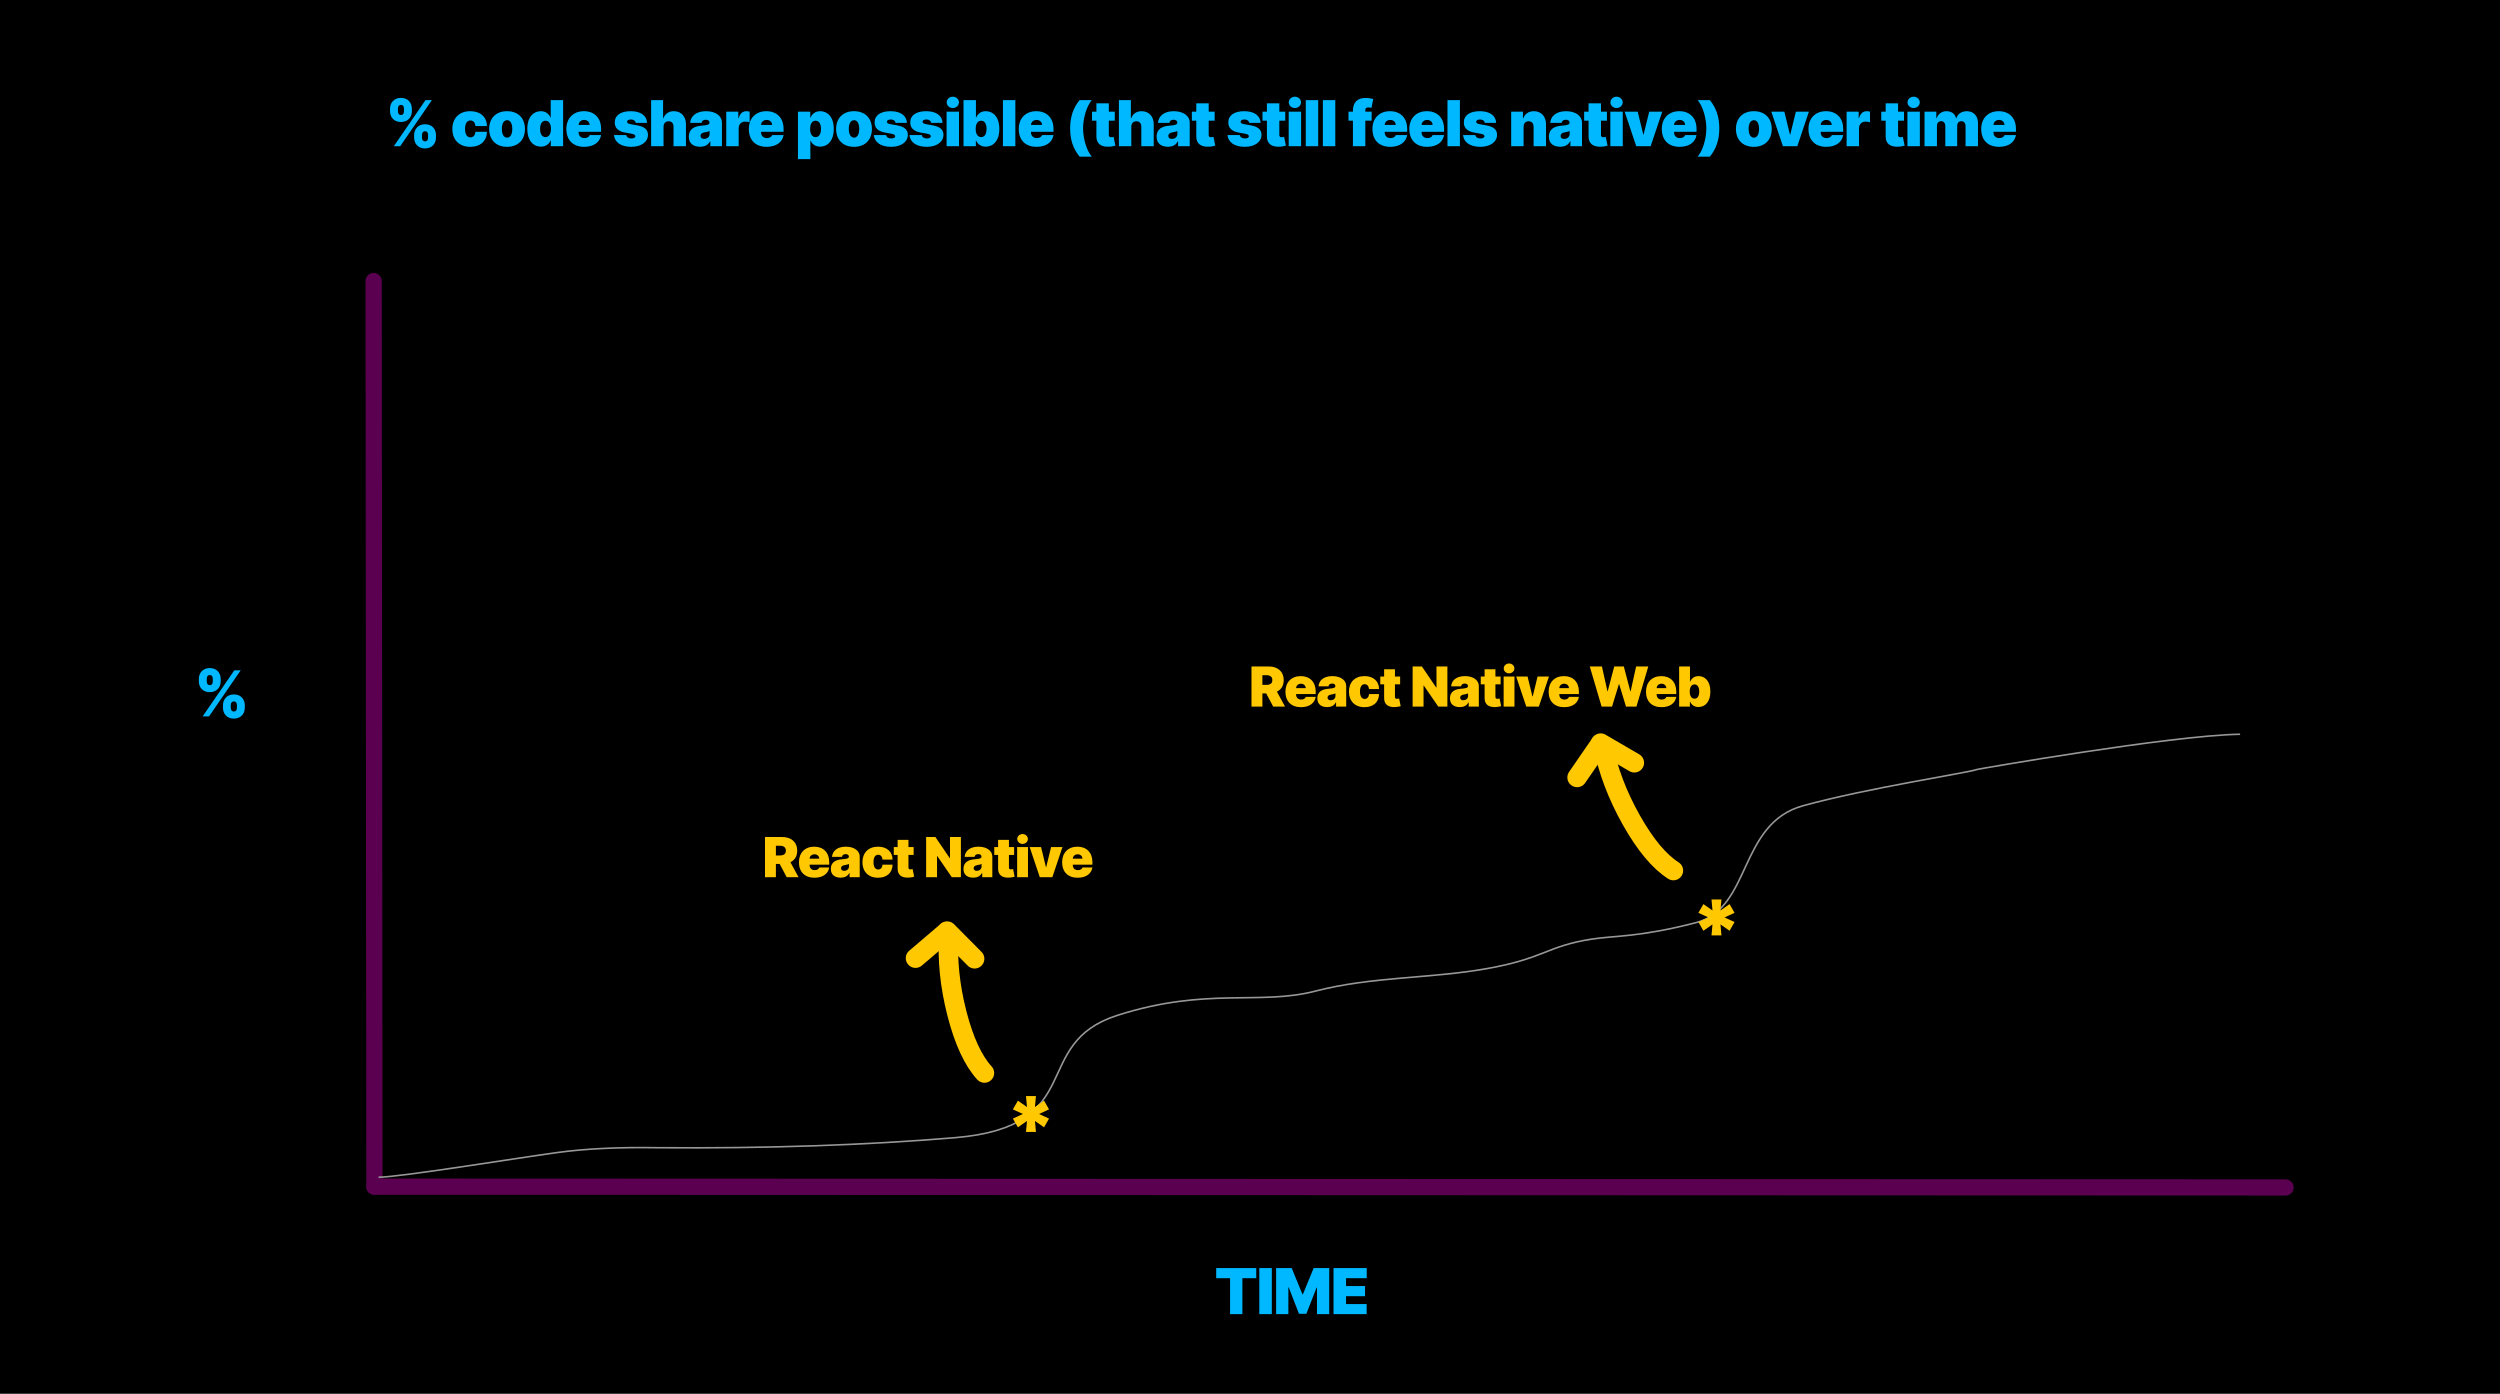
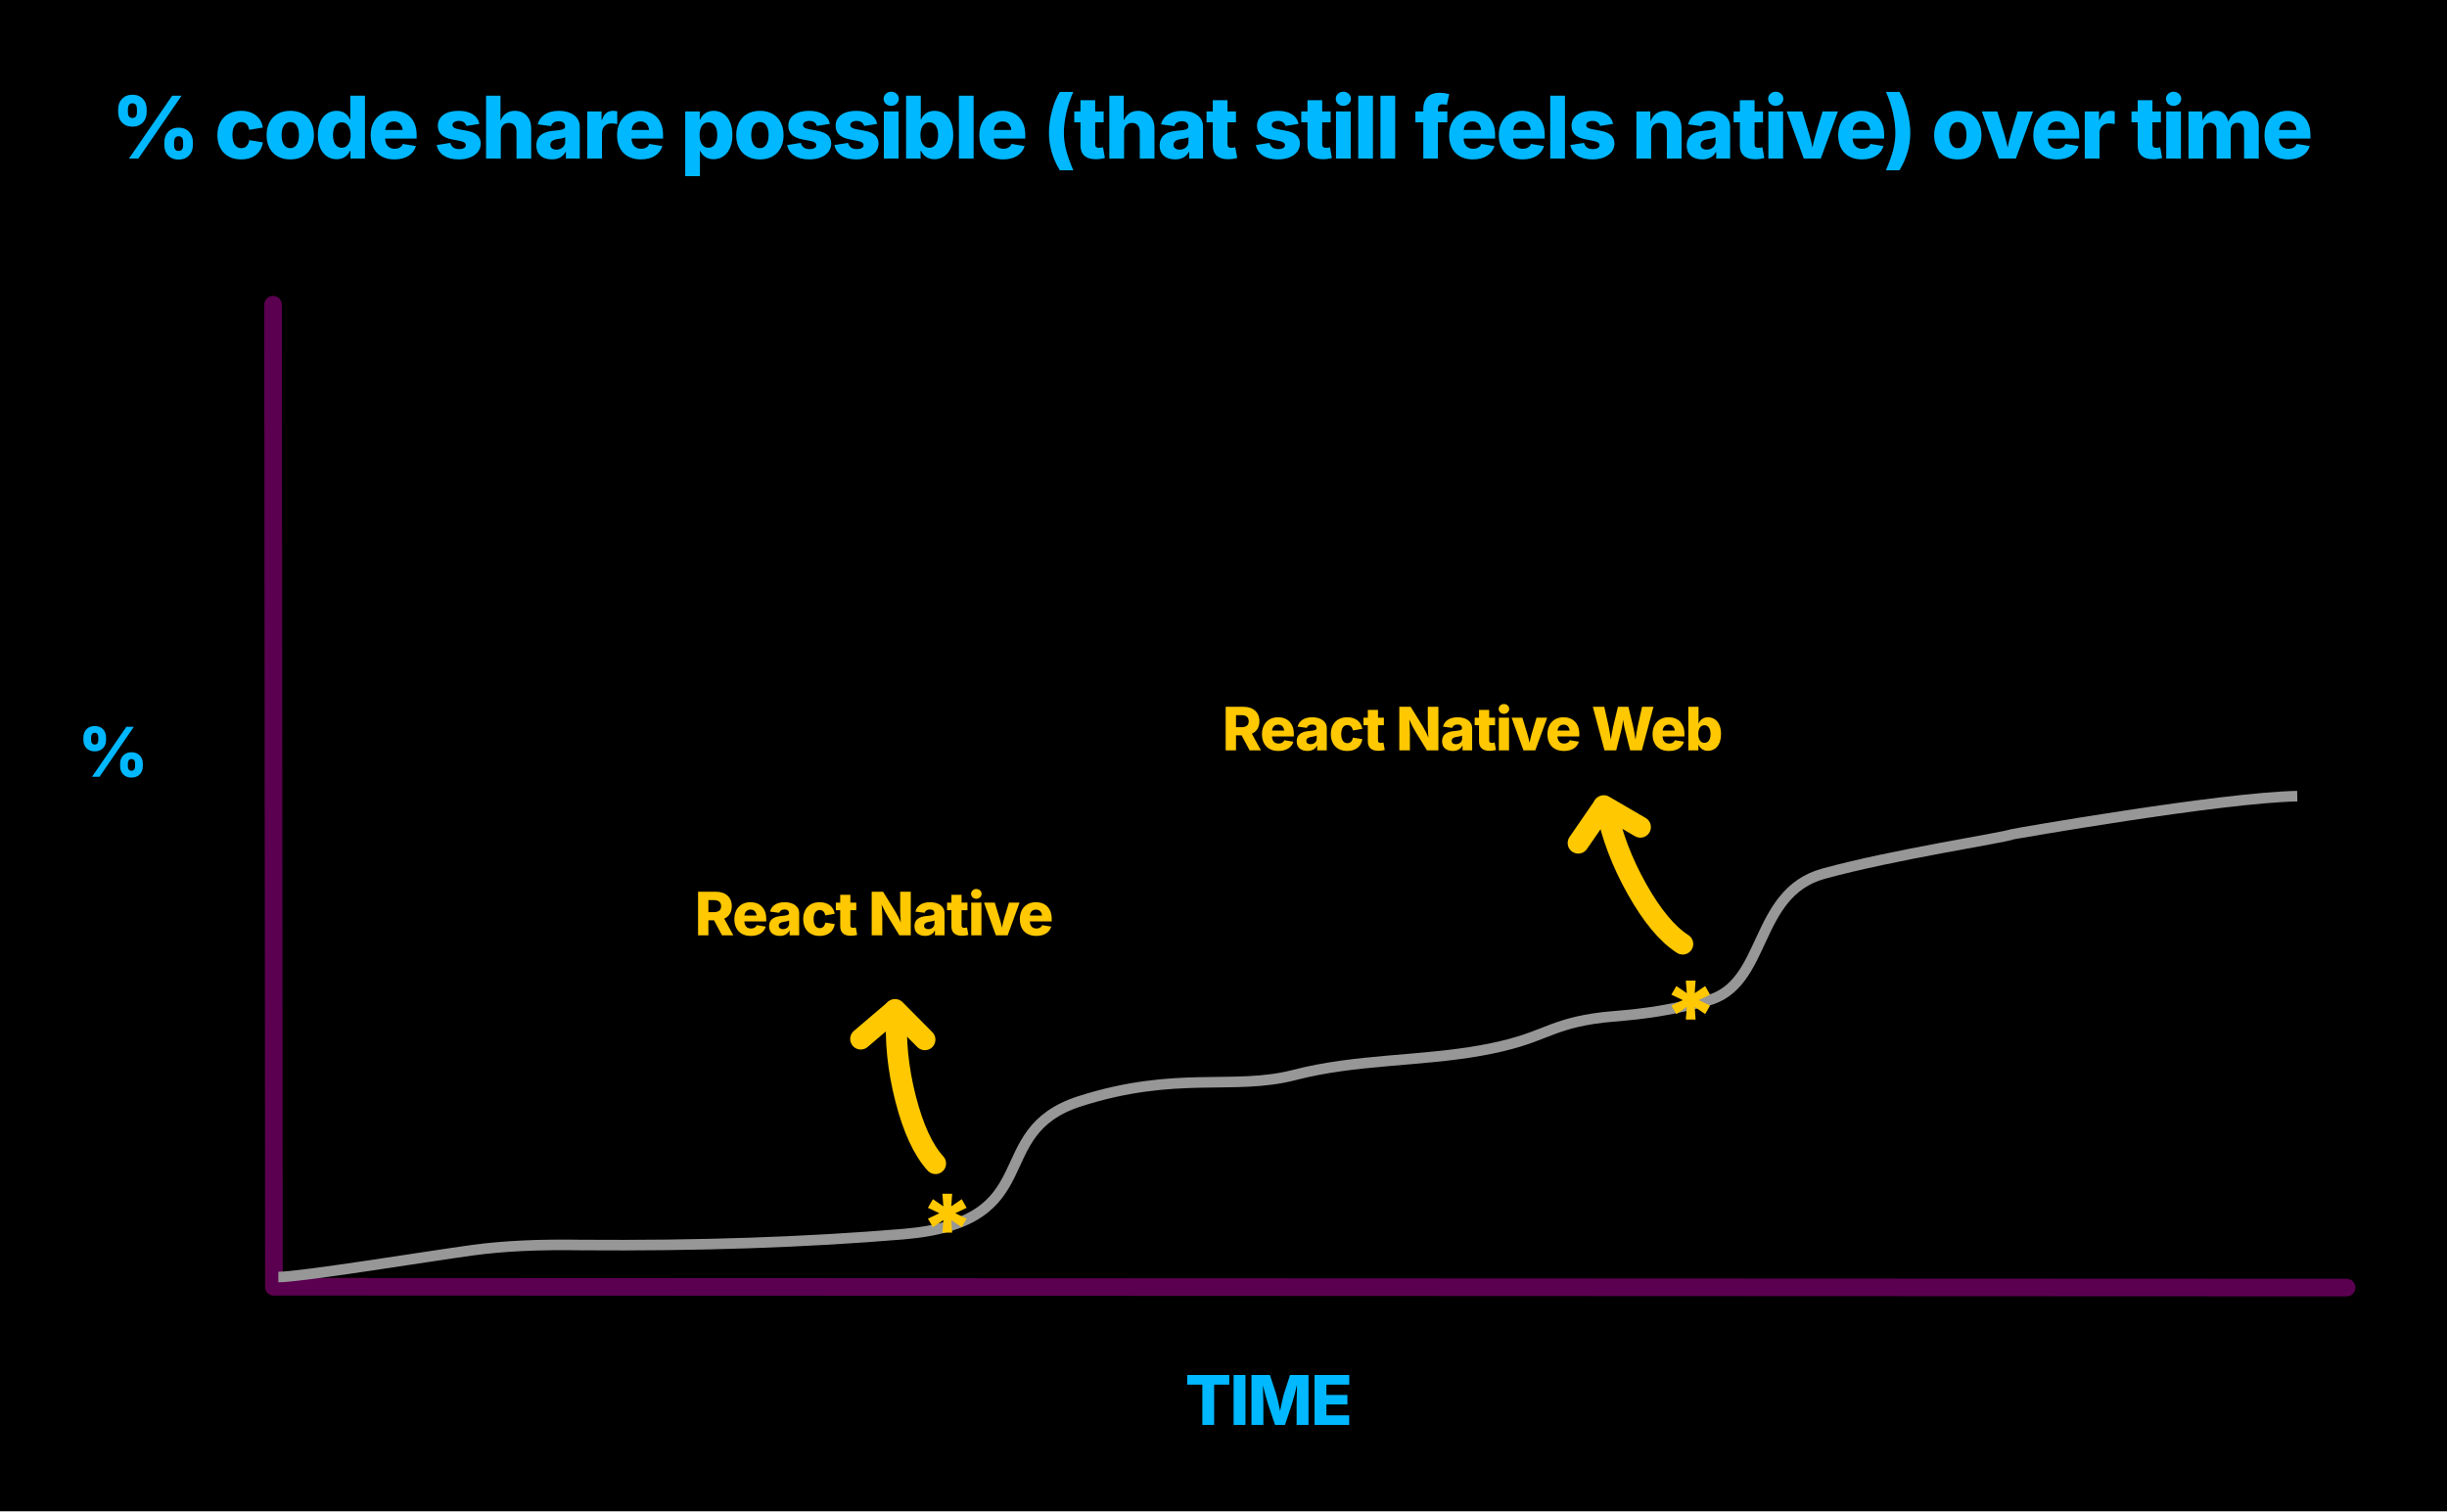
- <svg xmlns="http://www.w3.org/2000/svg" width="1539px" height="858px" viewBox="0 0 1539 858" version="1.1">
-   <g id="sharing-code" stroke="none" stroke-width="1" fill="none" fill-rule="evenodd">
-     <rect fill="#000000" x="0" y="0" width="1539" height="858" />
-     <line x1="230" y1="173" x2="230.5" y2="730.5" id="Line-3" stroke="#5B0050" stroke-width="10" stroke-linecap="round" />
-     <line x1="1407" y1="731" x2="230.5" y2="730.5" id="Line-3" stroke="#5B0050" stroke-width="10" stroke-linecap="round" />
-     <path d="M233.07,724.688 C246.018,724.688 317.523,712.985 343.367,709.461 C360.596,707.111 381.141,706.137 405,706.539 C471.472,707.048 532.386,704.994 587.742,700.375 C670.776,693.447 632.915,642.572 688,625 C743.085,607.428 775.174,619.105 809.875,610.094 C844.576,601.082 880.886,602.481 915.773,596.203 C950.661,589.925 952.165,582.506 979.438,578.188 C994.04,575.875 1008.55,577.13 1044,568 C1078.358,559.151 1070,507 1110,496 C1150,485 1211.859,475.696 1217.164,473.656 C1217.718,473.443 1336.056,452.731 1379,452" id="Path-2" stroke="#979797" />
-     <g id="Group-2-Copy" transform="translate(594, 616) scale(-1, 1) rotate(-135) translate(-594, -616) translate(571, 576)" stroke="#FFC800" stroke-linecap="round" stroke-linejoin="round" stroke-width="12">
+ <svg xmlns="http://www.w3.org/2000/svg" width="1389px" height="858px" viewBox="0 0 1389 858" version="1.1">
+   <g id="code-sharing" stroke="none" stroke-width="1" fill="none" fill-rule="evenodd">
+     <rect fill="#000000" x="0" y="0" width="1389" height="858" />
+     <line x1="155" y1="173" x2="155.5" y2="730.5" id="Line-3" stroke="#5B0050" stroke-width="10" stroke-linecap="round" />
+     <line x1="1332" y1="731" x2="155.5" y2="730.5" id="Line-3" stroke="#5B0050" stroke-width="10" stroke-linecap="round" />
+     <path d="M158,725 C170.949,725 242.458,713.284 268.304,709.756 C285.534,707.404 306.08,706.429 329.94,706.831 C396.416,707.341 457.334,705.284 512.694,700.66 C595.733,693.724 557.87,642.791 612.958,625.198 C668.046,607.606 700.137,619.297 734.84,610.275 C769.544,601.253 805.855,602.653 840.745,596.368 C875.635,590.083 877.139,582.655 904.413,578.332 C919.017,576.017 933.527,577.273 968.979,568.133 C1003.34,559.274 994.981,507.063 1034.983,496.05 C1074.986,485.038 1136.848,475.723 1142.154,473.681 C1142.708,473.468 1261.053,452.731 1304,452" id="Path-2" stroke="#979797" stroke-width="6" />
+     <g id="Group-2-Copy" transform="translate(519, 616) scale(-1, 1) rotate(-135) translate(-519, -616) translate(496, 576)" stroke="#FFC800" stroke-linecap="round" stroke-linejoin="round" stroke-width="12">
      <path d="M0,0 C0.467,10.359 5.134,23.026 14,38 C22.866,52.974 33.2,65.641 45,76" id="Line" />
      <line x1="45.452" y1="54" x2="45.548" y2="78" id="Line" />
      <line x1="20" y1="80" x2="45" y2="78" id="Line" />
    </g>
-     <g id="Group-2-Copy-2" transform="translate(1007, 496) scale(-1, 1) rotate(-120) translate(-1007, -496) translate(984, 456)" stroke="#FFC800" stroke-linecap="round" stroke-linejoin="round" stroke-width="12">
+     <g id="Group-2-Copy-2" transform="translate(932, 496) scale(-1, 1) rotate(-120) translate(-932, -496) translate(909, 456)" stroke="#FFC800" stroke-linecap="round" stroke-linejoin="round" stroke-width="12">
      <path d="M0,0 C0.467,10.359 5.134,23.026 14,38 C22.866,52.974 33.2,65.641 45,76" id="Line" />
      <line x1="45.452" y1="54" x2="45.548" y2="78" id="Line" />
      <line x1="20" y1="80" x2="45" y2="78" id="Line" />
    </g>
-     <g id="Group" transform="translate(75, 52)" fill-rule="nonzero">
-       <polygon id="*" fill="#FFC800" points="562.732 644.818 562.118 638.068 567.718 641.98 570.786 636.611 564.65 633.773 570.786 630.935 567.718 625.566 562.118 629.478 562.732 622.728 556.596 622.728 557.209 629.478 551.61 625.566 548.542 630.935 554.678 633.773 548.542 636.611 551.61 641.98 557.209 638.068 556.596 644.818" />
-       <polygon id="*" fill="#FFC800" points="984.732 523.818 984.118 517.068 989.718 520.98 992.786 515.611 986.65 512.773 992.786 509.935 989.718 504.566 984.118 508.478 984.732 501.728 978.596 501.728 979.209 508.478 973.61 504.566 970.542 509.935 976.678 512.773 970.542 515.611 973.61 520.98 979.209 517.068 978.596 523.818" />
-       <path d="M689.814,757 L689.814,734.841 L698.345,734.841 L698.345,728.637 L673.693,728.637 L673.693,734.841 L682.224,734.841 L682.224,757 L689.814,757 Z M707.926,757 L707.926,728.637 L700.226,728.637 L700.226,757 L707.926,757 Z M718.116,757 L718.116,740.492 L718.338,740.492 L724.653,756.778 L729.196,756.778 L735.511,740.602 L735.733,740.602 L735.733,757 L743.267,757 L743.267,728.637 L733.683,728.637 L727.091,744.702 L726.758,744.702 L720.166,728.637 L710.582,728.637 L710.582,757 L718.116,757 Z M766.309,757 L766.309,750.796 L753.623,750.796 L753.623,745.921 L765.312,745.921 L765.312,739.716 L753.623,739.716 L753.623,734.841 L766.365,734.841 L766.365,728.637 L745.923,728.637 L745.923,757 L766.309,757 Z" id="TIME" fill="#00B8FF" />
-       <path d="M54.104,374.098 C58.453,374.098 60.863,371.107 60.863,367.451 L60.863,365.955 C60.863,362.299 58.508,359.252 54.104,359.252 C49.866,359.252 47.401,362.299 47.401,365.955 L47.401,367.451 C47.401,371.051 49.756,374.098 54.104,374.098 Z M53.689,389 L73.189,360.637 L69.255,360.637 L49.756,389 L53.689,389 Z M54.104,369.777 C52.692,369.777 52.276,368.558 52.276,367.451 L52.276,365.955 C52.276,364.902 52.636,363.573 54.104,363.573 C55.683,363.573 55.988,364.847 55.988,365.955 L55.988,367.451 C55.988,368.558 55.628,369.777 54.104,369.777 Z M68.951,390.385 C73.299,390.385 75.709,387.283 75.709,383.682 L75.709,382.186 C75.709,378.53 73.355,375.483 68.951,375.483 C64.657,375.483 62.248,378.585 62.248,382.186 L62.248,383.682 C62.248,387.283 64.602,390.385 68.951,390.385 Z M68.951,386.009 C67.483,386.009 67.067,384.734 67.067,383.682 L67.067,382.186 C67.067,381.078 67.483,379.804 68.951,379.804 C70.53,379.804 70.834,381.078 70.834,382.186 L70.834,383.682 C70.834,384.79 70.474,386.009 68.951,386.009 Z" id="%" fill="#00B8FF" transform="translate(61.5552, 374.8183) rotate(-360) translate(-61.5552, -374.8183) " />
-       <path d="M402.64,488 L402.64,479.838 L404.958,479.838 L409.305,488 L416.597,488 L411.575,478.776 C414.207,477.508 415.776,475.105 415.776,471.676 C415.776,466.412 412.094,463.273 406.6,463.273 L395.927,463.273 L395.927,488 L402.64,488 Z M405.007,474.622 L402.64,474.622 L402.64,468.634 L405.007,468.634 C407.361,468.634 408.774,469.551 408.774,471.676 C408.774,473.789 407.361,474.622 405.007,474.622 Z M426.386,488.338 C431.529,488.338 434.838,485.875 435.466,482.011 L429.38,482.011 C428.994,483.062 427.895,483.653 426.531,483.653 C424.551,483.653 423.392,482.349 423.392,480.563 L423.392,480.273 L435.466,480.273 L435.466,478.727 C435.466,472.823 431.843,469.213 426.241,469.213 C420.494,469.213 416.824,473.029 416.824,478.776 C416.824,484.776 420.446,488.338 426.386,488.338 Z M429.332,476.602 L423.392,476.602 C423.428,474.997 424.756,473.898 426.386,473.898 C428.04,473.898 429.296,475.009 429.332,476.602 Z M442.502,488.29 C444.916,488.29 446.739,487.469 447.862,485.392 L448.007,485.392 L448.007,488 L454.237,488 L454.237,475.298 C454.237,471.87 450.989,469.213 445.689,469.213 C440.147,469.213 437.418,472.111 437.189,475.492 L443.323,475.492 C443.479,474.345 444.325,473.801 445.592,473.801 C446.751,473.801 447.572,474.333 447.572,475.298 L447.572,475.347 C447.572,476.421 446.389,476.759 443.274,476.989 C439.447,477.266 436.465,478.812 436.465,482.881 C436.465,486.575 438.952,488.29 442.502,488.29 Z M444.675,484.088 C443.54,484.088 442.743,483.533 442.743,482.494 C442.743,481.541 443.419,480.804 444.965,480.563 C446.027,480.394 446.92,480.176 447.621,479.886 L447.621,481.432 C447.621,483.122 446.184,484.088 444.675,484.088 Z M465.523,488.338 C471.017,488.338 474.385,485.187 474.458,480.273 L468.276,480.273 C468.131,482.217 467.081,483.267 465.62,483.267 C463.869,483.267 462.722,481.77 462.722,478.727 C462.722,475.685 463.869,474.188 465.62,474.188 C467.093,474.188 468.095,475.238 468.276,477.182 L474.458,477.182 C474.421,472.352 470.98,469.213 465.523,469.213 C459.486,469.213 455.912,473.077 455.912,478.776 C455.912,484.474 459.486,488.338 465.523,488.338 Z M484.536,488.266 C486.045,488.181 487.168,487.867 487.772,487.686 L486.806,483.001 C486.553,483.062 485.901,483.195 485.502,483.195 C484.633,483.195 484.246,482.808 484.246,482.036 L484.246,474.284 L487.434,474.284 L487.434,469.455 L484.246,469.455 L484.246,465.012 L477.582,465.012 L477.582,469.455 L475.215,469.455 L475.215,474.284 L477.582,474.284 L477.582,482.663 C477.533,486.551 479.936,488.519 484.536,488.266 Z M501.844,488 L501.844,475.009 L501.989,475.009 L510.923,488 L516.525,488 L516.525,463.273 L509.812,463.273 L509.812,476.216 L509.619,476.216 L500.829,463.273 L495.131,463.273 L495.131,488 L501.844,488 Z M524.141,488.29 C526.556,488.29 528.379,487.469 529.502,485.392 L529.646,485.392 L529.646,488 L535.877,488 L535.877,475.298 C535.877,471.87 532.629,469.213 527.328,469.213 C521.786,469.213 519.058,472.111 518.828,475.492 L524.962,475.492 C525.119,474.345 525.964,473.801 527.232,473.801 C528.391,473.801 529.212,474.333 529.212,475.298 L529.212,475.347 C529.212,476.421 528.029,476.759 524.914,476.989 C521.086,477.266 518.104,478.812 518.104,482.881 C518.104,486.575 520.591,488.29 524.141,488.29 Z M526.314,484.088 C525.179,484.088 524.382,483.533 524.382,482.494 C524.382,481.541 525.058,480.804 526.604,480.563 C527.666,480.394 528.56,480.176 529.26,479.886 L529.26,481.432 C529.26,483.122 527.823,484.088 526.314,484.088 Z M546.39,488.266 C547.899,488.181 549.022,487.867 549.625,487.686 L548.66,483.001 C548.406,483.062 547.754,483.195 547.356,483.195 C546.486,483.195 546.1,482.808 546.1,482.036 L546.1,474.284 L549.287,474.284 L549.287,469.455 L546.1,469.455 L546.1,465.012 L539.435,465.012 L539.435,469.455 L537.069,469.455 L537.069,474.284 L539.435,474.284 L539.435,482.663 C539.387,486.551 541.79,488.519 546.39,488.266 Z M554.488,467.523 C556.299,467.523 557.772,466.159 557.772,464.48 C557.772,462.802 556.299,461.438 554.488,461.438 C552.677,461.438 551.204,462.802 551.204,464.48 C551.204,466.159 552.677,467.523 554.488,467.523 Z M557.82,488 L557.82,469.455 L551.156,469.455 L551.156,488 L557.82,488 Z M572.825,488 L579.055,469.455 L572.052,469.455 L569.058,481.722 L568.865,481.722 L565.87,469.455 L558.868,469.455 L565.098,488 L572.825,488 Z M588.409,488.338 C593.553,488.338 596.861,485.875 597.489,482.011 L591.403,482.011 C591.017,483.062 589.918,483.653 588.554,483.653 C586.574,483.653 585.415,482.349 585.415,480.563 L585.415,480.273 L597.489,480.273 L597.489,478.727 C597.489,472.823 593.866,469.213 588.264,469.213 C582.517,469.213 578.847,473.029 578.847,478.776 C578.847,484.776 582.469,488.338 588.409,488.338 Z M591.355,476.602 L585.415,476.602 C585.451,474.997 586.779,473.898 588.409,473.898 C590.063,473.898 591.319,475.009 591.355,476.602 Z" id="ReactNative" fill="#FFC800" />
-       <path d="M702.127,383 L702.127,374.838 L704.445,374.838 L708.791,383 L716.084,383 L711.061,373.776 C713.693,372.508 715.263,370.105 715.263,366.676 C715.263,361.412 711.58,358.273 706.087,358.273 L695.414,358.273 L695.414,383 L702.127,383 Z M704.493,369.622 L702.127,369.622 L702.127,363.634 L704.493,363.634 C706.847,363.634 708.26,364.551 708.26,366.676 C708.26,368.789 706.847,369.622 704.493,369.622 Z M725.873,383.338 C731.016,383.338 734.324,380.875 734.952,377.011 L728.867,377.011 C728.481,378.062 727.382,378.653 726.018,378.653 C724.037,378.653 722.878,377.349 722.878,375.563 L722.878,375.273 L734.952,375.273 L734.952,373.727 C734.952,367.823 731.33,364.213 725.728,364.213 C719.981,364.213 716.31,368.029 716.31,373.776 C716.31,379.776 719.932,383.338 725.873,383.338 Z M728.819,371.602 L722.878,371.602 C722.915,369.997 724.243,368.898 725.873,368.898 C727.527,368.898 728.782,370.009 728.819,371.602 Z M741.988,383.29 C744.403,383.29 746.226,382.469 747.349,380.392 L747.494,380.392 L747.494,383 L753.724,383 L753.724,370.298 C753.724,366.87 750.476,364.213 745.176,364.213 C739.634,364.213 736.905,367.111 736.676,370.492 L742.809,370.492 C742.966,369.345 743.811,368.801 745.079,368.801 C746.238,368.801 747.059,369.333 747.059,370.298 L747.059,370.347 C747.059,371.421 745.876,371.759 742.761,371.989 C738.933,372.266 735.951,373.812 735.951,377.881 C735.951,381.575 738.438,383.29 741.988,383.29 Z M744.161,379.088 C743.026,379.088 742.23,378.533 742.23,377.494 C742.23,376.541 742.906,375.804 744.451,375.563 C745.514,375.394 746.407,375.176 747.107,374.886 L747.107,376.432 C747.107,378.122 745.671,379.088 744.161,379.088 Z M765.01,383.338 C770.503,383.338 773.872,380.187 773.944,375.273 L767.762,375.273 C767.618,377.217 766.567,378.267 765.106,378.267 C763.356,378.267 762.209,376.77 762.209,373.727 C762.209,370.685 763.356,369.188 765.106,369.188 C766.579,369.188 767.581,370.238 767.762,372.182 L773.944,372.182 C773.908,367.352 770.467,364.213 765.01,364.213 C758.973,364.213 755.399,368.077 755.399,373.776 C755.399,379.474 758.973,383.338 765.01,383.338 Z M784.023,383.266 C785.532,383.181 786.655,382.867 787.259,382.686 L786.293,378.001 C786.039,378.062 785.387,378.195 784.989,378.195 C784.119,378.195 783.733,377.808 783.733,377.036 L783.733,369.284 L786.92,369.284 L786.92,364.455 L783.733,364.455 L783.733,360.012 L777.068,360.012 L777.068,364.455 L774.702,364.455 L774.702,369.284 L777.068,369.284 L777.068,377.663 C777.02,381.551 779.423,383.519 784.023,383.266 Z M801.33,383 L801.33,370.009 L801.475,370.009 L810.41,383 L816.012,383 L816.012,358.273 L809.299,358.273 L809.299,371.216 L809.106,371.216 L800.316,358.273 L794.617,358.273 L794.617,383 L801.33,383 Z M823.627,383.29 C826.042,383.29 827.865,382.469 828.988,380.392 L829.133,380.392 L829.133,383 L835.363,383 L835.363,370.298 C835.363,366.87 832.115,364.213 826.815,364.213 C821.273,364.213 818.544,367.111 818.315,370.492 L824.448,370.492 C824.605,369.345 825.451,368.801 826.718,368.801 C827.877,368.801 828.698,369.333 828.698,370.298 L828.698,370.347 C828.698,371.421 827.515,371.759 824.4,371.989 C820.573,372.266 817.591,373.812 817.591,377.881 C817.591,381.575 820.078,383.29 823.627,383.29 Z M825.801,379.088 C824.666,379.088 823.869,378.533 823.869,377.494 C823.869,376.541 824.545,375.804 826.09,375.563 C827.153,375.394 828.046,375.176 828.747,374.886 L828.747,376.432 C828.747,378.122 827.31,379.088 825.801,379.088 Z M845.876,383.266 C847.386,383.181 848.508,382.867 849.112,382.686 L848.146,378.001 C847.893,378.062 847.241,378.195 846.842,378.195 C845.973,378.195 845.587,377.808 845.587,377.036 L845.587,369.284 L848.774,369.284 L848.774,364.455 L845.587,364.455 L845.587,360.012 L838.922,360.012 L838.922,364.455 L836.555,364.455 L836.555,369.284 L838.922,369.284 L838.922,377.663 C838.874,381.551 841.276,383.519 845.876,383.266 Z M853.975,362.523 C855.786,362.523 857.259,361.159 857.259,359.48 C857.259,357.802 855.786,356.438 853.975,356.438 C852.164,356.438 850.691,357.802 850.691,359.48 C850.691,361.159 852.164,362.523 853.975,362.523 Z M857.307,383 L857.307,364.455 L850.642,364.455 L850.642,383 L857.307,383 Z M872.312,383 L878.542,364.455 L871.539,364.455 L868.545,376.722 L868.351,376.722 L865.357,364.455 L858.354,364.455 L864.584,383 L872.312,383 Z M887.896,383.338 C893.039,383.338 896.347,380.875 896.975,377.011 L890.89,377.011 C890.504,378.062 889.405,378.653 888.041,378.653 C886.061,378.653 884.901,377.349 884.901,375.563 L884.901,375.273 L896.975,375.273 L896.975,373.727 C896.975,367.823 893.353,364.213 887.751,364.213 C882.004,364.213 878.333,368.029 878.333,373.776 C878.333,379.776 881.955,383.338 887.896,383.338 Z M890.842,371.602 L884.901,371.602 C884.938,369.997 886.266,368.898 887.896,368.898 C889.55,368.898 890.805,370.009 890.842,371.602 Z M917.374,383 L921.575,369.188 L921.768,369.188 L925.97,383 L932.393,383 L939.686,358.273 L932.2,358.273 L928.819,373.534 L928.626,373.534 L924.618,358.273 L918.726,358.273 L914.717,373.486 L914.524,373.486 L911.144,358.273 L903.658,358.273 L910.95,383 L917.374,383 Z M947.833,383.338 C952.976,383.338 956.284,380.875 956.912,377.011 L950.827,377.011 C950.441,378.062 949.342,378.653 947.978,378.653 C945.998,378.653 944.838,377.349 944.838,375.563 L944.838,375.273 L956.912,375.273 L956.912,373.727 C956.912,367.823 953.29,364.213 947.688,364.213 C941.941,364.213 938.27,368.029 938.27,373.776 C938.27,379.776 941.892,383.338 947.833,383.338 Z M950.779,371.602 L944.838,371.602 C944.875,369.997 946.203,368.898 947.833,368.898 C949.487,368.898 950.743,370.009 950.779,371.602 Z M970.613,383.241 C974.573,383.241 977.905,380.151 977.905,373.727 C977.905,367.014 974.332,364.213 970.661,364.213 C967.908,364.213 966.17,365.807 965.445,367.691 L965.349,367.691 L965.349,358.273 L958.684,358.273 L958.684,383 L965.3,383 L965.3,379.957 L965.445,379.957 C966.218,381.841 968.005,383.241 970.613,383.241 Z M968.15,378.122 C966.315,378.122 965.204,376.432 965.204,373.727 C965.204,370.975 966.315,369.333 968.15,369.333 C969.985,369.333 971.048,370.975 971.048,373.727 C971.048,376.48 969.985,378.122 968.15,378.122 Z" id="ReactNativeWeb" fill="#FFC800" />
-       <path d="M171.789,23.098 C176.138,23.098 178.547,20.107 178.547,16.451 L178.547,14.955 C178.547,11.299 176.193,8.252 171.789,8.252 C167.551,8.252 165.086,11.299 165.086,14.955 L165.086,16.451 C165.086,20.051 167.44,23.098 171.789,23.098 Z M171.373,38 L190.873,9.637 L186.94,9.637 L167.44,38 L171.373,38 Z M171.789,18.777 C170.376,18.777 169.961,17.558 169.961,16.451 L169.961,14.955 C169.961,13.902 170.321,12.573 171.789,12.573 C173.368,12.573 173.672,13.847 173.672,14.955 L173.672,16.451 C173.672,17.558 173.312,18.777 171.789,18.777 Z M186.635,39.385 C190.984,39.385 193.394,36.283 193.394,32.682 L193.394,31.186 C193.394,27.53 191.039,24.483 186.635,24.483 C182.342,24.483 179.932,27.585 179.932,31.186 L179.932,32.682 C179.932,36.283 182.287,39.385 186.635,39.385 Z M186.635,35.009 C185.167,35.009 184.752,33.734 184.752,32.682 L184.752,31.186 C184.752,30.078 185.167,28.804 186.635,28.804 C188.214,28.804 188.519,30.078 188.519,31.186 L188.519,32.682 C188.519,33.79 188.159,35.009 186.635,35.009 Z M214.495,38.388 C220.796,38.388 224.66,34.773 224.743,29.136 L217.653,29.136 C217.486,31.366 216.281,32.571 214.606,32.571 C212.598,32.571 211.282,30.854 211.282,27.364 C211.282,23.874 212.598,22.156 214.606,22.156 C216.295,22.156 217.445,23.361 217.653,25.591 L224.743,25.591 C224.702,20.051 220.755,16.451 214.495,16.451 C207.57,16.451 203.471,20.882 203.471,27.419 C203.471,33.956 207.57,38.388 214.495,38.388 Z M237.15,38.388 C244.074,38.388 248.174,33.956 248.174,27.419 C248.174,20.882 244.074,16.451 237.15,16.451 C230.225,16.451 226.126,20.882 226.126,27.419 C226.126,33.956 230.225,38.388 237.15,38.388 Z M237.205,32.737 C235.155,32.737 233.937,30.701 233.937,27.364 C233.937,24.026 235.155,21.99 237.205,21.99 C239.144,21.99 240.363,24.026 240.363,27.364 C240.363,30.701 239.144,32.737 237.205,32.737 Z M257.976,38.277 C260.968,38.277 263.018,36.67 263.904,34.51 L264.07,34.51 L264.07,38 L271.66,38 L271.66,9.637 L264.015,9.637 L264.015,20.439 L263.904,20.439 C263.073,18.279 261.079,16.451 257.921,16.451 C253.711,16.451 249.611,19.664 249.611,27.364 C249.611,34.732 253.434,38.277 257.976,38.277 Z M260.802,32.405 C258.697,32.405 257.478,30.521 257.478,27.364 C257.478,24.206 258.697,22.323 260.802,22.323 C262.907,22.323 264.181,24.206 264.181,27.364 C264.181,30.466 262.907,32.405 260.802,32.405 Z M284.62,38.388 C290.52,38.388 294.314,35.563 295.035,31.131 L288.055,31.131 C287.611,32.336 286.351,33.014 284.786,33.014 C282.515,33.014 281.185,31.519 281.185,29.469 L281.185,29.136 L295.035,29.136 L295.035,27.364 C295.035,20.591 290.88,16.451 284.454,16.451 C277.861,16.451 273.651,20.827 273.651,27.419 C273.651,34.302 277.806,38.388 284.62,38.388 Z M287.999,24.926 L281.185,24.926 C281.227,23.084 282.75,21.824 284.62,21.824 C286.517,21.824 287.958,23.098 287.999,24.926 Z M313.643,38.388 C319.529,38.388 323.863,35.521 323.891,30.965 C323.863,27.821 321.758,25.993 317.41,25.203 L313.089,24.428 C311.468,24.137 311.011,23.555 311.039,22.932 C311.011,22.046 312.105,21.547 313.421,21.547 C314.931,21.547 316.191,22.35 316.302,23.652 L323.337,23.652 C323.143,19.151 319.404,16.451 313.255,16.451 C307.175,16.451 303.422,18.943 303.45,23.375 C303.422,26.727 305.596,28.873 309.931,29.635 L313.698,30.3 C315.36,30.604 316.108,31.048 316.135,31.851 C316.108,32.737 315.097,33.236 313.698,33.236 C311.967,33.236 310.748,32.488 310.54,31.131 L302.951,31.131 C303.366,35.493 307.133,38.388 313.643,38.388 Z M333.472,38 L333.472,26.034 C333.486,23.929 334.705,22.655 336.574,22.655 C338.527,22.655 339.635,23.929 339.621,26.034 L339.621,38 L347.266,38 L347.266,24.428 C347.28,19.774 344.344,16.451 339.843,16.451 C336.699,16.451 334.372,18.057 333.417,20.772 L333.195,20.772 L333.195,9.637 L325.827,9.637 L325.827,38 L333.472,38 Z M355.961,38.332 C358.731,38.332 360.822,37.391 362.11,35.009 L362.276,35.009 L362.276,38 L369.422,38 L369.422,23.431 C369.422,19.497 365.697,16.451 359.617,16.451 C353.26,16.451 350.13,19.774 349.867,23.652 L356.903,23.652 C357.083,22.336 358.052,21.713 359.506,21.713 C360.836,21.713 361.778,22.323 361.778,23.431 L361.778,23.486 C361.778,24.719 360.42,25.106 356.847,25.369 C352.457,25.688 349.036,27.461 349.036,32.128 C349.036,36.366 351.889,38.332 355.961,38.332 Z M358.454,33.513 C357.152,33.513 356.238,32.876 356.238,31.685 C356.238,30.591 357.013,29.746 358.786,29.469 C360.005,29.275 361.03,29.026 361.833,28.693 L361.833,30.466 C361.833,32.405 360.185,33.513 358.454,33.513 Z M379.724,38 L379.724,26.921 C379.724,24.483 381.399,22.877 383.657,22.877 C384.446,22.877 385.72,23.001 386.482,23.264 L386.482,16.741 C385.873,16.561 385.208,16.451 384.543,16.451 C382.272,16.451 380.499,17.78 379.724,20.772 L379.502,20.772 L379.502,16.728 L372.079,16.728 L372.079,38 L379.724,38 Z M396.949,38.388 C402.849,38.388 406.644,35.563 407.364,31.131 L400.384,31.131 C399.941,32.336 398.681,33.014 397.116,33.014 C394.844,33.014 393.515,31.519 393.515,29.469 L393.515,29.136 L407.364,29.136 L407.364,27.364 C407.364,20.591 403.209,16.451 396.783,16.451 C390.191,16.451 385.981,20.827 385.981,27.419 C385.981,34.302 390.136,38.388 396.949,38.388 Z M400.329,24.926 L393.515,24.926 C393.556,23.084 395.08,21.824 396.949,21.824 C398.847,21.824 400.287,23.098 400.329,24.926 Z M423.867,45.977 L423.867,34.51 L423.978,34.51 C424.864,36.67 426.914,38.277 429.905,38.277 C434.448,38.277 438.27,34.732 438.27,27.364 C438.27,19.664 434.171,16.451 429.961,16.451 C426.803,16.451 424.809,18.279 423.978,20.439 L423.812,20.439 L423.812,16.728 L416.222,16.728 L416.222,45.977 L423.867,45.977 Z M427.08,32.405 C424.975,32.405 423.701,30.466 423.701,27.364 C423.701,24.206 424.975,22.323 427.08,22.323 C429.185,22.323 430.404,24.206 430.404,27.364 C430.404,30.521 429.185,32.405 427.08,32.405 Z M450.732,38.388 C457.657,38.388 461.756,33.956 461.756,27.419 C461.756,20.882 457.657,16.451 450.732,16.451 C443.807,16.451 439.708,20.882 439.708,27.419 C439.708,33.956 443.807,38.388 450.732,38.388 Z M450.788,32.737 C448.738,32.737 447.519,30.701 447.519,27.364 C447.519,24.026 448.738,21.99 450.788,21.99 C452.726,21.99 453.945,24.026 453.945,27.364 C453.945,30.701 452.726,32.737 450.788,32.737 Z M473.609,38.388 C479.494,38.388 483.829,35.521 483.857,30.965 C483.829,27.821 481.724,25.993 477.376,25.203 L473.055,24.428 C471.434,24.137 470.977,23.555 471.005,22.932 C470.977,22.046 472.071,21.547 473.387,21.547 C474.897,21.547 476.157,22.35 476.268,23.652 L483.303,23.652 C483.109,19.151 479.37,16.451 473.221,16.451 C467.141,16.451 463.388,18.943 463.415,23.375 C463.388,26.727 465.562,28.873 469.897,29.635 L473.664,30.3 C475.326,30.604 476.074,31.048 476.101,31.851 C476.074,32.737 475.063,33.236 473.664,33.236 C471.933,33.236 470.714,32.488 470.506,31.131 L462.917,31.131 C463.332,35.493 467.099,38.388 473.609,38.388 Z M495.543,38.388 C501.429,38.388 505.764,35.521 505.792,30.965 C505.764,27.821 503.659,25.993 499.31,25.203 L494.989,24.428 C493.369,24.137 492.912,23.555 492.94,22.932 C492.912,22.046 494.006,21.547 495.322,21.547 C496.831,21.547 498.091,22.35 498.202,23.652 L505.238,23.652 C505.044,19.151 501.304,16.451 495.155,16.451 C489.076,16.451 485.322,18.943 485.35,23.375 C485.322,26.727 487.497,28.873 491.832,29.635 L495.599,30.3 C497.26,30.604 498.008,31.048 498.036,31.851 C498.008,32.737 496.997,33.236 495.599,33.236 C493.867,33.236 492.649,32.488 492.441,31.131 L484.852,31.131 C485.267,35.493 489.034,38.388 495.543,38.388 Z M511.55,14.512 C513.628,14.512 515.317,12.947 515.317,11.022 C515.317,9.097 513.628,7.532 511.55,7.532 C509.473,7.532 507.783,9.097 507.783,11.022 C507.783,12.947 509.473,14.512 511.55,14.512 Z M515.373,38 L515.373,16.728 L507.728,16.728 L507.728,38 L515.373,38 Z M531.823,38.277 C536.366,38.277 540.188,34.732 540.188,27.364 C540.188,19.664 536.089,16.451 531.878,16.451 C528.721,16.451 526.726,18.279 525.895,20.439 L525.785,20.439 L525.785,9.637 L518.14,9.637 L518.14,38 L525.729,38 L525.729,34.51 L525.895,34.51 C526.782,36.67 528.832,38.277 531.823,38.277 Z M528.998,32.405 C526.893,32.405 525.619,30.466 525.619,27.364 C525.619,24.206 526.893,22.323 528.998,22.323 C531.103,22.323 532.322,24.206 532.322,27.364 C532.322,30.521 531.103,32.405 528.998,32.405 Z M550.046,38 L550.046,9.637 L542.401,9.637 L542.401,38 L550.046,38 Z M563.117,38.388 C569.017,38.388 572.812,35.563 573.532,31.131 L566.552,31.131 C566.108,32.336 564.848,33.014 563.283,33.014 C561.012,33.014 559.682,31.519 559.682,29.469 L559.682,29.136 L573.532,29.136 L573.532,27.364 C573.532,20.591 569.377,16.451 562.951,16.451 C556.359,16.451 552.148,20.827 552.148,27.419 C552.148,34.302 556.303,38.388 563.117,38.388 Z M566.496,24.926 L559.682,24.926 C559.724,23.084 561.247,21.824 563.117,21.824 C565.014,21.824 566.455,23.098 566.496,24.926 Z M597.07,44.426 C594.023,40.77 591.752,33.568 591.752,27.031 C591.752,20.495 594.023,13.293 597.07,9.637 L589.592,9.637 C585.548,14.567 583.775,20.218 583.775,27.031 C583.775,33.845 585.548,39.496 589.592,44.426 L597.07,44.426 Z M607.925,38.305 C609.656,38.208 610.944,37.848 611.637,37.64 L610.529,32.266 C610.238,32.336 609.49,32.488 609.033,32.488 C608.036,32.488 607.593,32.045 607.593,31.158 L607.593,22.267 L611.249,22.267 L611.249,16.728 L607.593,16.728 L607.593,11.631 L599.948,11.631 L599.948,16.728 L597.234,16.728 L597.234,22.267 L599.948,22.267 L599.948,31.879 C599.893,36.338 602.649,38.596 607.925,38.305 Z M621.44,38 L621.44,26.034 C621.453,23.929 622.672,22.655 624.542,22.655 C626.495,22.655 627.602,23.929 627.589,26.034 L627.589,38 L635.233,38 L635.233,24.428 C635.247,19.774 632.311,16.451 627.81,16.451 C624.666,16.451 622.34,18.057 621.384,20.772 L621.163,20.772 L621.163,9.637 L613.795,9.637 L613.795,38 L621.44,38 Z M643.928,38.332 C646.698,38.332 648.789,37.391 650.077,35.009 L650.243,35.009 L650.243,38 L657.39,38 L657.39,23.431 C657.39,19.497 653.664,16.451 647.584,16.451 C641.228,16.451 638.098,19.774 637.834,23.652 L644.87,23.652 C645.05,22.336 646.019,21.713 647.474,21.713 C648.803,21.713 649.745,22.323 649.745,23.431 L649.745,23.486 C649.745,24.719 648.388,25.106 644.815,25.369 C640.424,25.688 637.004,27.461 637.004,32.128 C637.004,36.366 639.856,38.332 643.928,38.332 Z M646.421,33.513 C645.119,33.513 644.205,32.876 644.205,31.685 C644.205,30.591 644.981,29.746 646.753,29.469 C647.972,29.275 648.997,29.026 649.8,28.693 L649.8,30.466 C649.8,32.405 648.152,33.513 646.421,33.513 Z M669.408,38.305 C671.139,38.208 672.427,37.848 673.12,37.64 L672.012,32.266 C671.721,32.336 670.973,32.488 670.516,32.488 C669.519,32.488 669.076,32.045 669.076,31.158 L669.076,22.267 L672.732,22.267 L672.732,16.728 L669.076,16.728 L669.076,11.631 L661.431,11.631 L661.431,16.728 L658.717,16.728 L658.717,22.267 L661.431,22.267 L661.431,31.879 C661.376,36.338 664.132,38.596 669.408,38.305 Z M691.34,38.388 C697.226,38.388 701.561,35.521 701.589,30.965 C701.561,27.821 699.456,25.993 695.107,25.203 L690.786,24.428 C689.166,24.137 688.709,23.555 688.736,22.932 C688.709,22.046 689.803,21.547 691.118,21.547 C692.628,21.547 693.888,22.35 693.999,23.652 L701.035,23.652 C700.841,19.151 697.101,16.451 690.952,16.451 C684.872,16.451 681.119,18.943 681.147,23.375 C681.119,26.727 683.294,28.873 687.628,29.635 L691.395,30.3 C693.057,30.604 693.805,31.048 693.833,31.851 C693.805,32.737 692.794,33.236 691.395,33.236 C689.664,33.236 688.446,32.488 688.238,31.131 L680.648,31.131 C681.064,35.493 684.831,38.388 691.34,38.388 Z M712.887,38.305 C714.618,38.208 715.906,37.848 716.599,37.64 L715.491,32.266 C715.2,32.336 714.452,32.488 713.995,32.488 C712.998,32.488 712.555,32.045 712.555,31.158 L712.555,22.267 L716.211,22.267 L716.211,16.728 L712.555,16.728 L712.555,11.631 L704.91,11.631 L704.91,16.728 L702.195,16.728 L702.195,22.267 L704.91,22.267 L704.91,31.879 C704.854,36.338 707.61,38.596 712.887,38.305 Z M722.136,14.512 C724.213,14.512 725.903,12.947 725.903,11.022 C725.903,9.097 724.213,7.532 722.136,7.532 C720.058,7.532 718.369,9.097 718.369,11.022 C718.369,12.947 720.058,14.512 722.136,14.512 Z M725.958,38 L725.958,16.728 L718.313,16.728 L718.313,38 L725.958,38 Z M736.481,38 L736.481,9.637 L728.836,9.637 L728.836,38 L736.481,38 Z M747.003,38 L747.003,9.637 L739.359,9.637 L739.359,38 L747.003,38 Z M765.501,38 L765.501,22.267 L769.378,22.267 L769.378,16.728 L765.501,16.728 L765.501,15.786 C765.501,14.789 765.888,14.124 767.329,14.124 C767.883,14.124 768.714,14.235 769.268,14.401 L770.376,8.917 C769.489,8.695 767.439,8.307 765.501,8.307 C760.847,8.307 757.856,10.855 757.856,16.118 L757.856,16.728 L755.141,16.728 L755.141,22.267 L757.856,22.267 L757.856,38 L765.501,38 Z M780.843,38.388 C786.743,38.388 790.537,35.563 791.258,31.131 L784.278,31.131 C783.834,32.336 782.574,33.014 781.009,33.014 C778.738,33.014 777.408,31.519 777.408,29.469 L777.408,29.136 L791.258,29.136 L791.258,27.364 C791.258,20.591 787.103,16.451 780.677,16.451 C774.084,16.451 769.874,20.827 769.874,27.419 C769.874,34.302 774.029,38.388 780.843,38.388 Z M784.222,24.926 L777.408,24.926 C777.45,23.084 778.973,21.824 780.843,21.824 C782.74,21.824 784.181,23.098 784.222,24.926 Z M803.553,38.388 C809.453,38.388 813.248,35.563 813.968,31.131 L806.988,31.131 C806.545,32.336 805.284,33.014 803.719,33.014 C801.448,33.014 800.119,31.519 800.119,29.469 L800.119,29.136 L813.968,29.136 L813.968,27.364 C813.968,20.591 809.813,16.451 803.387,16.451 C796.795,16.451 792.585,20.827 792.585,27.419 C792.585,34.302 796.739,38.388 803.553,38.388 Z M806.932,24.926 L800.119,24.926 C800.16,23.084 801.683,21.824 803.553,21.824 C805.45,21.824 806.891,23.098 806.932,24.926 Z M823.715,38 L823.715,9.637 L816.07,9.637 L816.07,38 L823.715,38 Z M836.343,38.388 C842.229,38.388 846.564,35.521 846.591,30.965 C846.564,27.821 844.459,25.993 840.11,25.203 L835.789,24.428 C834.169,24.137 833.712,23.555 833.739,22.932 C833.712,22.046 834.806,21.547 836.121,21.547 C837.631,21.547 838.891,22.35 839.002,23.652 L846.037,23.652 C845.844,19.151 842.104,16.451 835.955,16.451 C829.875,16.451 826.122,18.943 826.15,23.375 C826.122,26.727 828.296,28.873 832.631,29.635 L836.398,30.3 C838.06,30.604 838.808,31.048 838.836,31.851 C838.808,32.737 837.797,33.236 836.398,33.236 C834.667,33.236 833.448,32.488 833.241,31.131 L825.651,31.131 C826.067,35.493 829.834,38.388 836.343,38.388 Z M862.928,38 L862.928,26.034 C862.942,23.929 864.133,22.655 866.03,22.655 C867.955,22.655 869.091,23.929 869.077,26.034 L869.077,38 L876.722,38 L876.722,24.428 C876.736,19.802 873.814,16.451 869.299,16.451 C866.169,16.451 863.69,18.085 862.762,20.772 L862.54,20.772 L862.54,16.728 L855.283,16.728 L855.283,38 L862.928,38 Z M885.417,38.332 C888.187,38.332 890.278,37.391 891.566,35.009 L891.732,35.009 L891.732,38 L898.878,38 L898.878,23.431 C898.878,19.497 895.153,16.451 889.073,16.451 C882.716,16.451 879.586,19.774 879.323,23.652 L886.359,23.652 C886.539,22.336 887.508,21.713 888.962,21.713 C890.292,21.713 891.234,22.323 891.234,23.431 L891.234,23.486 C891.234,24.719 889.876,25.106 886.303,25.369 C881.913,25.688 878.492,27.461 878.492,32.128 C878.492,36.366 881.345,38.332 885.417,38.332 Z M887.91,33.513 C886.608,33.513 885.694,32.876 885.694,31.685 C885.694,30.591 886.469,29.746 888.242,29.469 C889.461,29.275 890.486,29.026 891.289,28.693 L891.289,30.466 C891.289,32.405 889.641,33.513 887.91,33.513 Z M910.897,38.305 C912.628,38.208 913.916,37.848 914.608,37.64 L913.501,32.266 C913.21,32.336 912.462,32.488 912.005,32.488 C911.008,32.488 910.565,32.045 910.565,31.158 L910.565,22.267 L914.221,22.267 L914.221,16.728 L910.565,16.728 L910.565,11.631 L902.92,11.631 L902.92,16.728 L900.205,16.728 L900.205,22.267 L902.92,22.267 L902.92,31.879 C902.864,36.338 905.62,38.596 910.897,38.305 Z M920.146,14.512 C922.223,14.512 923.913,12.947 923.913,11.022 C923.913,9.097 922.223,7.532 920.146,7.532 C918.068,7.532 916.379,9.097 916.379,11.022 C916.379,12.947 918.068,14.512 920.146,14.512 Z M923.968,38 L923.968,16.728 L916.323,16.728 L916.323,38 L923.968,38 Z M941.138,38 L948.285,16.728 L940.252,16.728 L936.817,30.798 L936.596,30.798 L933.161,16.728 L925.129,16.728 L932.275,38 L941.138,38 Z M958.974,38.388 C964.873,38.388 968.668,35.563 969.388,31.131 L962.408,31.131 C961.965,32.336 960.705,33.014 959.14,33.014 C956.868,33.014 955.539,31.519 955.539,29.469 L955.539,29.136 L969.388,29.136 L969.388,27.364 C969.388,20.591 965.233,16.451 958.807,16.451 C952.215,16.451 948.005,20.827 948.005,27.419 C948.005,34.302 952.16,38.388 958.974,38.388 Z M962.353,24.926 L955.539,24.926 C955.581,23.084 957.104,21.824 958.974,21.824 C960.871,21.824 962.311,23.098 962.353,24.926 Z M977.584,44.426 C981.628,39.496 983.401,33.845 983.401,27.031 C983.401,20.218 981.628,14.567 977.584,9.637 L970.106,9.637 C973.153,13.293 975.424,20.495 975.424,27.031 C975.424,33.568 973.153,40.77 970.106,44.426 L977.584,44.426 Z M1004.668,38.388 C1011.593,38.388 1015.692,33.956 1015.692,27.419 C1015.692,20.882 1011.593,16.451 1004.668,16.451 C997.744,16.451 993.644,20.882 993.644,27.419 C993.644,33.956 997.744,38.388 1004.668,38.388 Z M1004.724,32.737 C1002.674,32.737 1001.455,30.701 1001.455,27.364 C1001.455,24.026 1002.674,21.99 1004.724,21.99 C1006.662,21.99 1007.881,24.026 1007.881,27.364 C1007.881,30.701 1006.662,32.737 1004.724,32.737 Z M1031.422,38 L1038.569,16.728 L1030.536,16.728 L1027.101,30.798 L1026.88,30.798 L1023.445,16.728 L1015.413,16.728 L1022.559,38 L1031.422,38 Z M1049.258,38.388 C1055.157,38.388 1058.952,35.563 1059.672,31.131 L1052.692,31.131 C1052.249,32.336 1050.989,33.014 1049.424,33.014 C1047.153,33.014 1045.823,31.519 1045.823,29.469 L1045.823,29.136 L1059.672,29.136 L1059.672,27.364 C1059.672,20.591 1055.518,16.451 1049.091,16.451 C1042.499,16.451 1038.289,20.827 1038.289,27.419 C1038.289,34.302 1042.444,38.388 1049.258,38.388 Z M1052.637,24.926 L1045.823,24.926 C1045.865,23.084 1047.388,21.824 1049.258,21.824 C1051.155,21.824 1052.595,23.098 1052.637,24.926 Z M1069.42,38 L1069.42,26.921 C1069.42,24.483 1071.095,22.877 1073.353,22.877 C1074.142,22.877 1075.416,23.001 1076.178,23.264 L1076.178,16.741 C1075.569,16.561 1074.904,16.451 1074.239,16.451 C1071.968,16.451 1070.195,17.78 1069.42,20.772 L1069.198,20.772 L1069.198,16.728 L1061.775,16.728 L1061.775,38 L1069.42,38 Z M1093.789,38.305 C1095.52,38.208 1096.808,37.848 1097.501,37.64 L1096.393,32.266 C1096.102,32.336 1095.354,32.488 1094.897,32.488 C1093.9,32.488 1093.457,32.045 1093.457,31.158 L1093.457,22.267 L1097.113,22.267 L1097.113,16.728 L1093.457,16.728 L1093.457,11.631 L1085.812,11.631 L1085.812,16.728 L1083.097,16.728 L1083.097,22.267 L1085.812,22.267 L1085.812,31.879 C1085.756,36.338 1088.512,38.596 1093.789,38.305 Z M1103.038,14.512 C1105.115,14.512 1106.805,12.947 1106.805,11.022 C1106.805,9.097 1105.115,7.532 1103.038,7.532 C1100.96,7.532 1099.271,9.097 1099.271,11.022 C1099.271,12.947 1100.96,14.512 1103.038,14.512 Z M1106.86,38 L1106.86,16.728 L1099.215,16.728 L1099.215,38 L1106.86,38 Z M1117.383,38 L1117.383,25.591 C1117.383,23.735 1118.352,22.6 1119.931,22.6 C1121.51,22.6 1122.535,23.735 1122.535,25.591 L1122.535,38 L1129.847,38 L1129.847,25.591 C1129.847,23.735 1130.816,22.6 1132.395,22.6 C1133.974,22.6 1134.999,23.735 1134.999,25.591 L1134.999,38 L1142.644,38 L1142.644,23.652 C1142.644,19.29 1139.846,16.451 1135.775,16.451 C1132.617,16.451 1130.069,18.168 1129.348,20.772 L1129.127,20.772 C1128.684,18.168 1126.302,16.451 1123.31,16.451 C1120.36,16.451 1118.103,18.112 1117.217,20.772 L1116.995,20.772 L1116.995,16.728 L1109.738,16.728 L1109.738,38 L1117.383,38 Z M1155.604,38.388 C1161.504,38.388 1165.299,35.563 1166.019,31.131 L1159.039,31.131 C1158.596,32.336 1157.335,33.014 1155.77,33.014 C1153.499,33.014 1152.17,31.519 1152.17,29.469 L1152.17,29.136 L1166.019,29.136 L1166.019,27.364 C1166.019,20.591 1161.864,16.451 1155.438,16.451 C1148.846,16.451 1144.636,20.827 1144.636,27.419 C1144.636,34.302 1148.79,38.388 1155.604,38.388 Z M1158.983,24.926 L1152.17,24.926 C1152.211,23.084 1153.735,21.824 1155.604,21.824 C1157.502,21.824 1158.942,23.098 1158.983,24.926 Z" id="%codesharepossible(thatstillfeelsnative)overtime" fill="#00B8FF" transform="translate(665.5524, 26.75439) rotate(-360) translate(-665.5524, -26.75439) " />
+     <g id="Group" transform="translate(0, 43)" font-family="Inter-Black, Inter" font-weight="800">
+       <text id="*-copy-2" font-size="54" line-spacing="59" letter-spacing="-1.328" fill="#FFC800">
+         <tspan x="522" y="674">*</tspan>
+       </text>
+       <text id="*-copy-3" font-size="54" line-spacing="59" letter-spacing="-1.328" fill="#FFC800">
+         <tspan x="944" y="553">*</tspan>
+       </text>
+       <text id="TIME" font-size="39" letter-spacing="-1" fill="#00B8FF">
+         <tspan x="672.641" y="766">TIME</tspan>
+       </text>
+       <text id="%" transform="translate(61, 409) rotate(-360) translate(-61, -409) " font-size="39" letter-spacing="-1" fill="#00B8FF">
+         <tspan x="44.133" y="398">% </tspan>
+       </text>
+       <text id="React-Native" font-size="34" line-spacing="59" letter-spacing="-0.836" fill="#FFC800">
+         <tspan x="394.333" y="488">React Native</tspan>
+       </text>
+       <text id="React-Native-Web" font-size="34" line-spacing="59" letter-spacing="-0.836" fill="#FFC800">
+         <tspan x="693.82" y="383">React Native Web</tspan>
+       </text>
+       <text id="%-code-share-possibl" transform="translate(694, 49) rotate(-360) translate(-694, -49) " font-size="49" letter-spacing="-1.256" fill="#00B8FF">
+         <tspan x="63.053" y="47">% code share possible (that still feels native) over time</tspan>
+       </text>
    </g>
  </g>
</svg>
